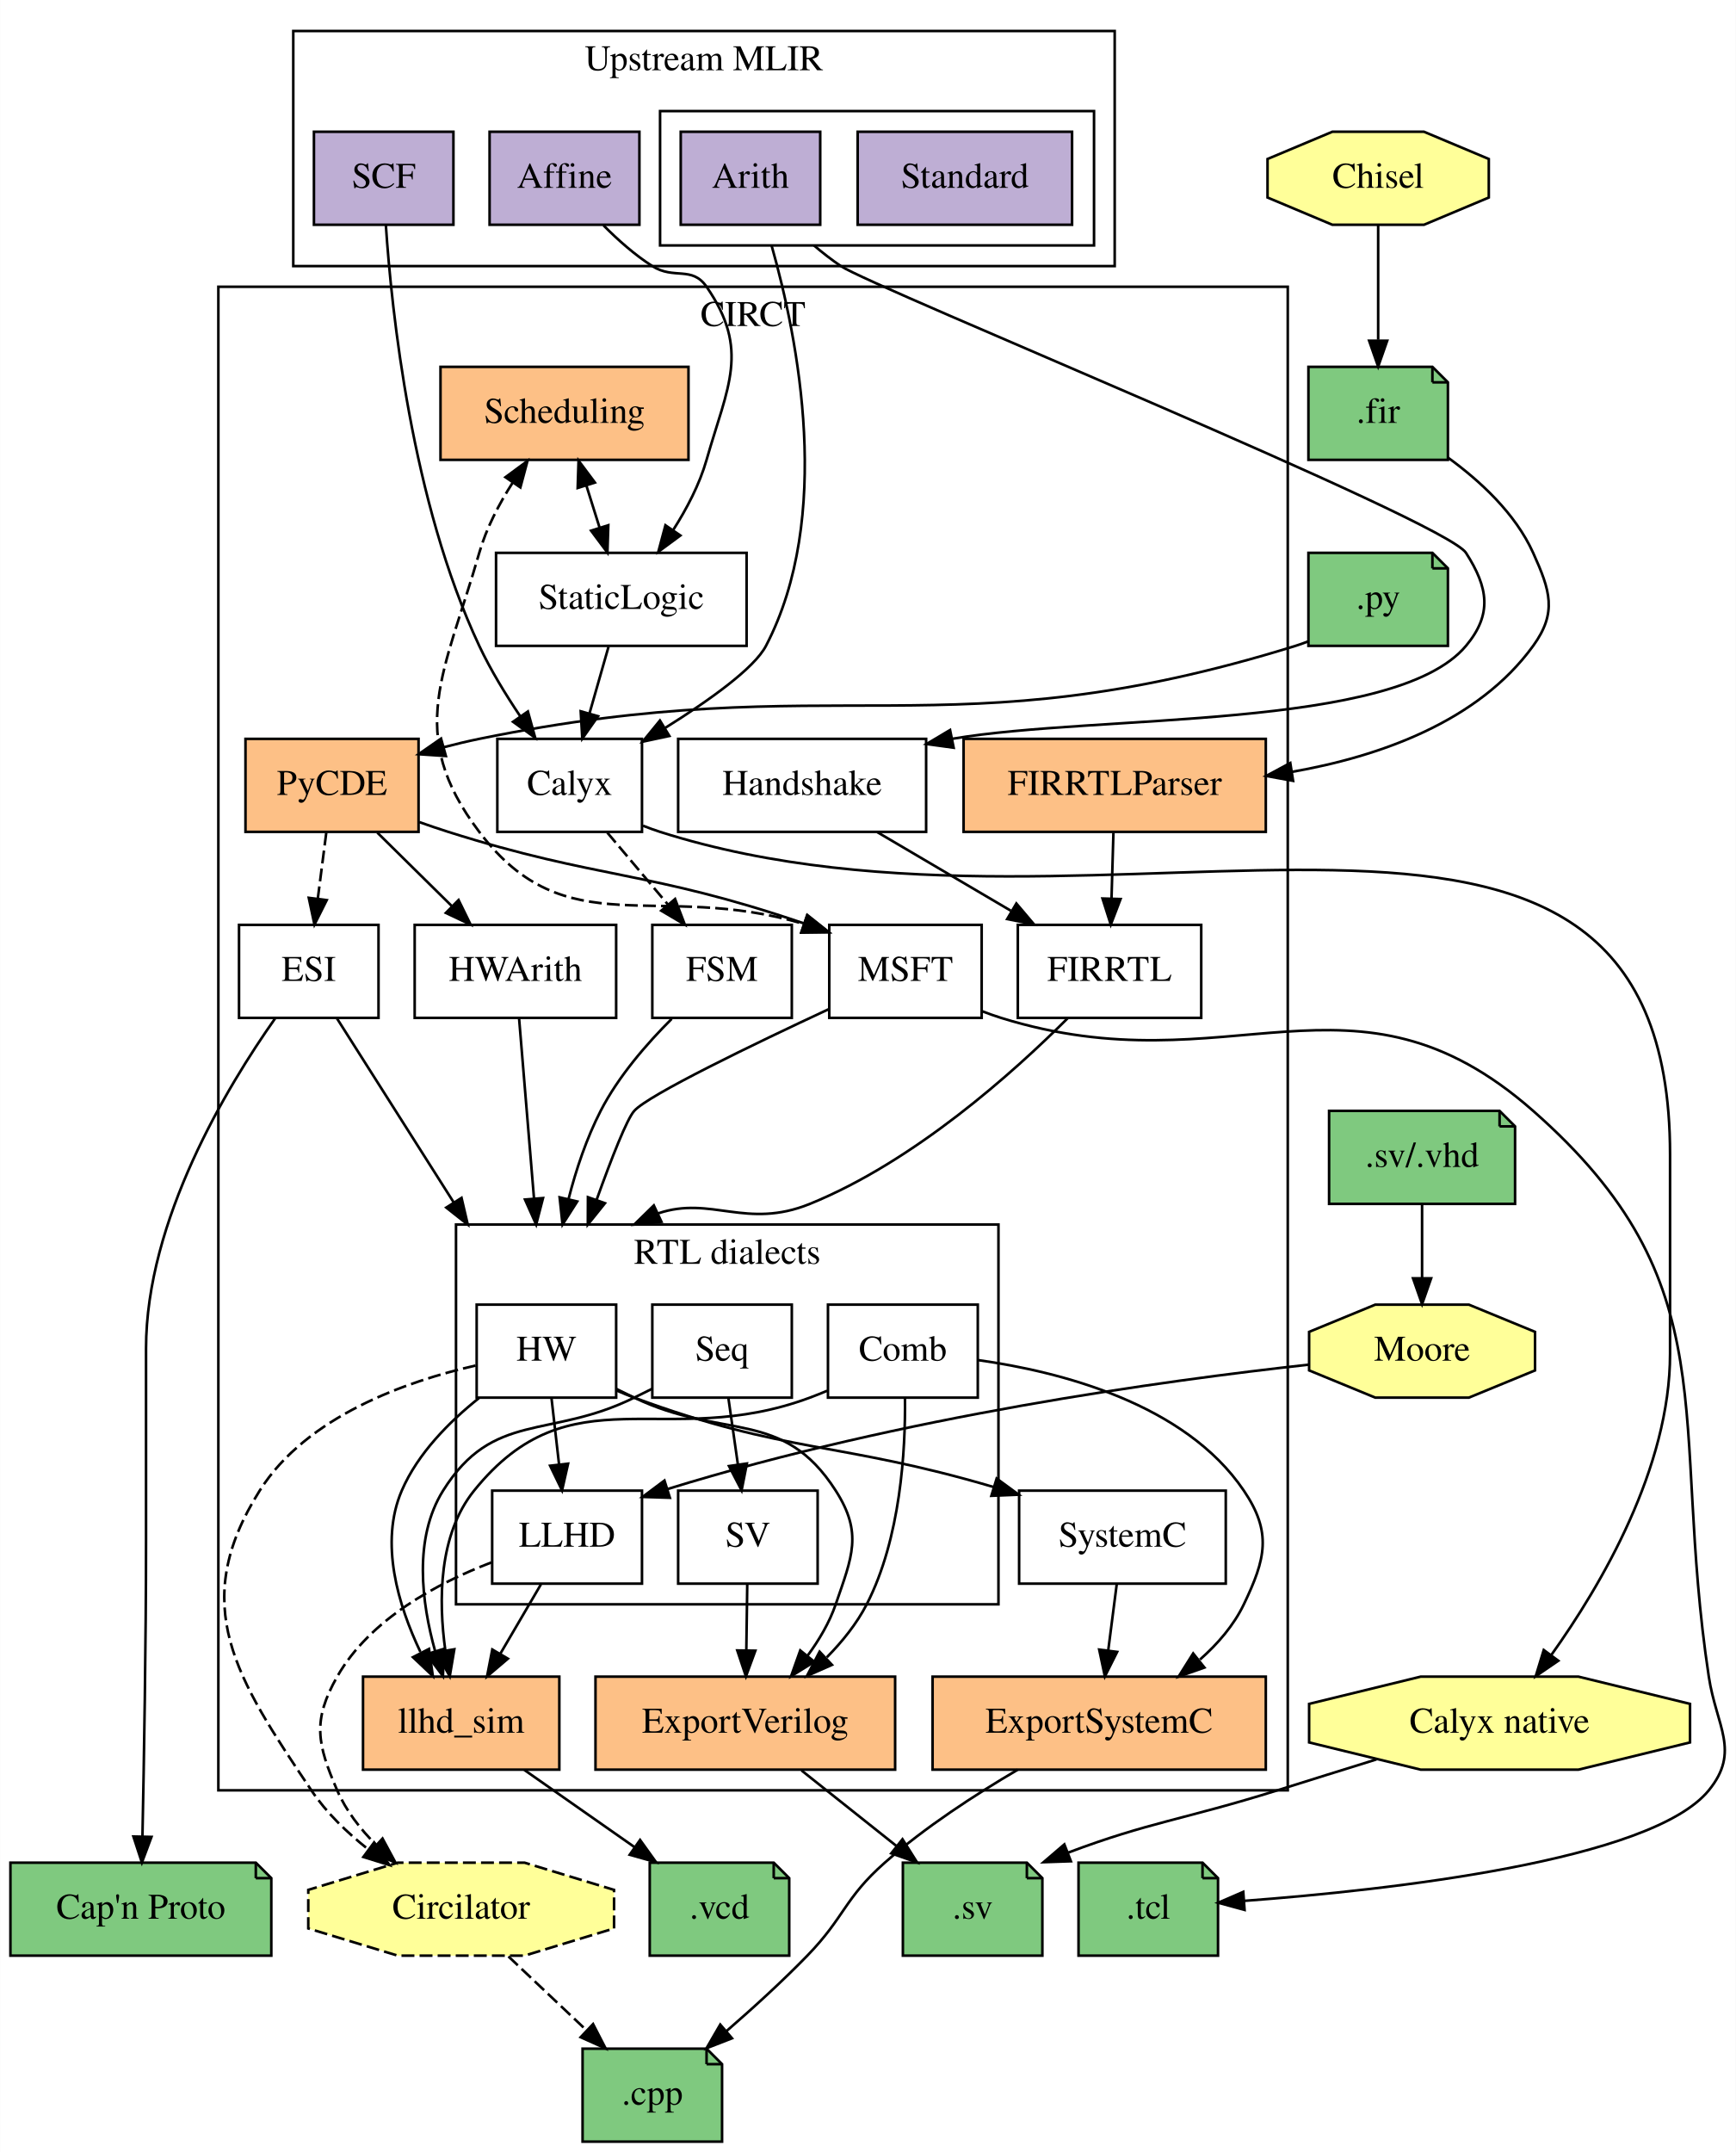
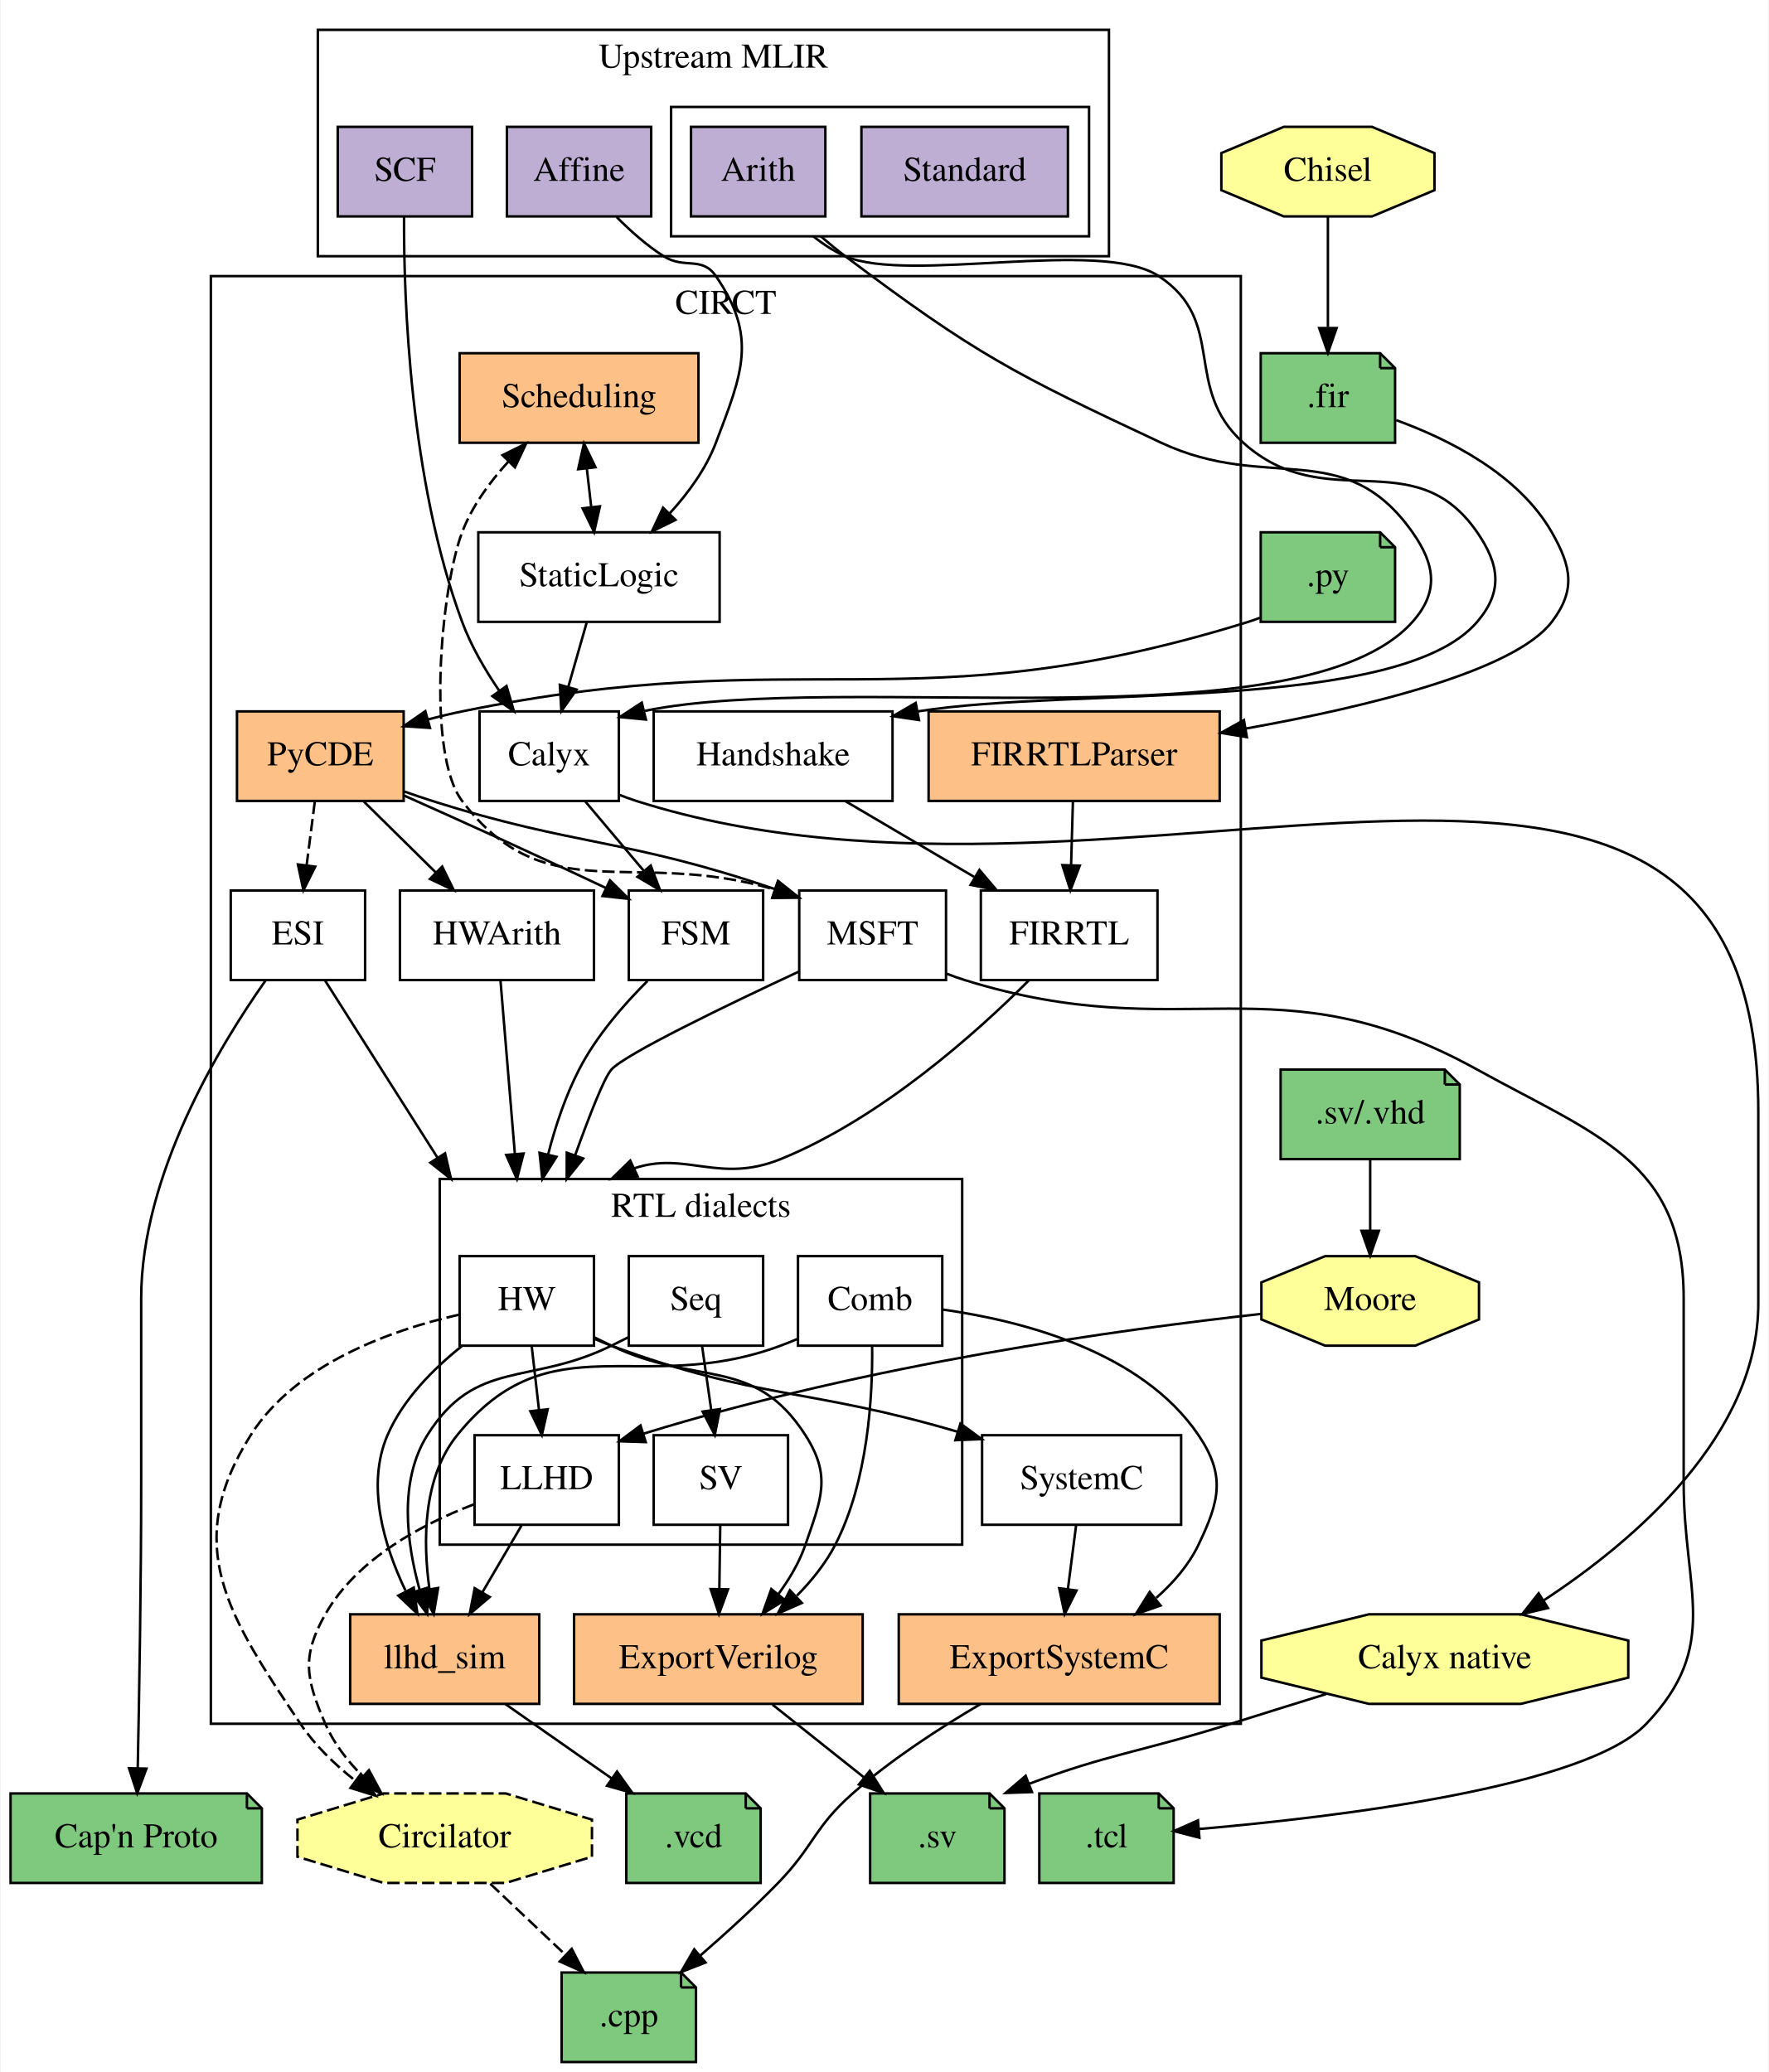
- <svg xmlns="http://www.w3.org/2000/svg" xmlns:xlink="http://www.w3.org/1999/xlink" width="672pt" height="833pt" viewBox="0.00 0.00 671.93 833.00">
+ <svg xmlns="http://www.w3.org/2000/svg" xmlns:xlink="http://www.w3.org/1999/xlink" width="711pt" height="833pt" viewBox="0.00 0.00 710.50 833.00">
  <g id="graph0" class="graph" transform="scale(1 1) rotate(0) translate(4 829)">
-     <polygon fill="white" stroke="transparent" points="-4,4 -4,-829 667.93,-829 667.93,4 -4,4" />
+     <polygon fill="white" stroke="transparent" points="-4,4 -4,-829 706.5,-829 706.5,4 -4,4" />
    <g id="clust1" class="cluster">
-       <polygon fill="none" stroke="black" points="109.5,-726 109.5,-817 427.5,-817 427.5,-726 109.5,-726" />
-       <text text-anchor="middle" x="268.5" y="-801.8" font-family="Times,serif" font-size="14.00">Upstream MLIR</text>
+       <polygon fill="none" stroke="black" points="123.5,-726 123.5,-817 441.5,-817 441.5,-726 123.5,-726" />
+       <text text-anchor="middle" x="282.5" y="-801.8" font-family="Times,serif" font-size="14.00">Upstream MLIR</text>
    </g>
    <g id="clust2" class="cluster">
-       <polygon fill="none" stroke="black" points="251.5,-734 251.5,-786 419.5,-786 419.5,-734 251.5,-734" />
+       <polygon fill="none" stroke="black" points="265.5,-734 265.5,-786 433.5,-786 433.5,-734 265.5,-734" />
    </g>
    <g id="clust3" class="cluster">
      <polygon fill="none" stroke="black" points="80.5,-136 80.5,-718 494.5,-718 494.5,-136 80.5,-136" />
      <text text-anchor="middle" x="287.5" y="-702.8" font-family="Times,serif" font-size="14.00">CIRCT</text>
    </g>
    <g id="clust4" class="cluster">
      <polygon fill="none" stroke="black" points="172.5,-208 172.5,-355 382.5,-355 382.5,-208 172.5,-208" />
      <text text-anchor="middle" x="277.5" y="-339.8" font-family="Times,serif" font-size="14.00">RTL dialects</text>
    </g>
    <g id="node1" class="node">
-       <polygon fill="#beaed4" stroke="black" points="171.5,-778 117.5,-778 117.5,-742 171.5,-742 171.5,-778" />
-       <text text-anchor="middle" x="144.5" y="-756.3" font-family="Times,serif" font-size="14.00">SCF</text>
+       <polygon fill="#beaed4" stroke="black" points="185.5,-778 131.5,-778 131.5,-742 185.5,-742 185.5,-778" />
+       <text text-anchor="middle" x="158.5" y="-756.3" font-family="Times,serif" font-size="14.00">SCF</text>
    </g>
    <g id="node6" class="node">
      <g id="a_node6">
        <a xlink:href="https://circt.llvm.org/docs/Dialects/Calyx/" xlink:title="Calyx">
          <polygon fill="white" stroke="black" points="244.5,-543 188.5,-543 188.5,-507 244.5,-507 244.5,-543" />
          <text text-anchor="middle" x="216.5" y="-521.3" font-family="Times,serif" font-size="14.00">Calyx</text>
        </a>
      </g>
    </g>
    <g id="edge1" class="edge">
-       <path fill="none" stroke="black" d="M145.35,-741.78C147.56,-708.73 155.27,-634.71 181.5,-579 185.89,-569.67 191.75,-560.09 197.41,-551.68" />
-       <polygon fill="black" stroke="black" points="200.33,-553.6 203.17,-543.4 194.58,-549.61 200.33,-553.6" />
+       <path fill="none" stroke="black" d="M158.15,-741.76C158.03,-708.98 160.4,-635.86 181.5,-579 185.09,-569.33 190.72,-559.66 196.44,-551.27" />
+       <polygon fill="black" stroke="black" points="199.35,-553.21 202.33,-543.04 193.66,-549.13 199.35,-553.21" />
    </g>
    <g id="node2" class="node">
-       <polygon fill="#beaed4" stroke="black" points="243.5,-778 185.5,-778 185.5,-742 243.5,-742 243.5,-778" />
-       <text text-anchor="middle" x="214.5" y="-756.3" font-family="Times,serif" font-size="14.00">Affine</text>
+       <polygon fill="#beaed4" stroke="black" points="257.5,-778 199.5,-778 199.5,-742 257.5,-742 257.5,-778" />
+       <text text-anchor="middle" x="228.5" y="-756.3" font-family="Times,serif" font-size="14.00">Affine</text>
    </g>
    <g id="node8" class="node">
      <g id="a_node8">
        <a xlink:href="https://circt.llvm.org/docs/Dialects/StaticLogic/" xlink:title="StaticLogic">
          <polygon fill="white" stroke="black" points="285,-615 188,-615 188,-579 285,-579 285,-615" />
          <text text-anchor="middle" x="236.5" y="-593.3" font-family="Times,serif" font-size="14.00">StaticLogic</text>
        </a>
      </g>
    </g>
    <g id="edge2" class="edge">
-       <path fill="none" stroke="black" d="M229.6,-741.76C235.12,-736.18 241.7,-730.33 248.5,-726 256.92,-720.63 263.83,-726.22 269.5,-718 286.4,-693.48 277.68,-679.63 269.5,-651 266.79,-641.51 261.83,-632.06 256.57,-623.83" />
-       <polygon fill="black" stroke="black" points="259.36,-621.72 250.83,-615.43 253.58,-625.67 259.36,-621.72" />
+       <path fill="none" stroke="black" d="M243.6,-741.76C249.12,-736.18 255.7,-730.33 262.5,-726 270.92,-720.63 277.83,-726.22 283.5,-718 300.4,-693.48 294.07,-678.84 283.5,-651 279.53,-640.54 272.45,-630.83 264.97,-622.65" />
+       <polygon fill="black" stroke="black" points="267.27,-619.99 257.77,-615.3 262.27,-624.89 267.27,-619.99" />
    </g>
    <g id="node25" class="node">
      <g id="a_node25">
        <a xlink:href="https://circt.llvm.org/docs/Scheduling/" xlink:title="Scheduling">
-           <polygon fill="#fdc086" stroke="black" points="262.5,-687 166.5,-687 166.5,-651 262.5,-651 262.5,-687" />
-           <text text-anchor="middle" x="214.5" y="-665.3" font-family="Times,serif" font-size="14.00">Scheduling</text>
+           <polygon fill="#fdc086" stroke="black" points="276.5,-687 180.5,-687 180.5,-651 276.5,-651 276.5,-687" />
+           <text text-anchor="middle" x="228.5" y="-665.3" font-family="Times,serif" font-size="14.00">Scheduling</text>
        </a>
      </g>
    </g>
    <g id="node3" class="node">
-       <polygon fill="#beaed4" stroke="black" points="411,-778 328,-778 328,-742 411,-742 411,-778" />
-       <text text-anchor="middle" x="369.5" y="-756.3" font-family="Times,serif" font-size="14.00">Standard</text>
+       <polygon fill="#beaed4" stroke="black" points="425,-778 342,-778 342,-742 425,-742 425,-778" />
+       <text text-anchor="middle" x="383.5" y="-756.3" font-family="Times,serif" font-size="14.00">Standard</text>
    </g>
    <g id="node4" class="node">
-       <polygon fill="#beaed4" stroke="black" points="313.5,-778 259.5,-778 259.5,-742 313.5,-742 313.5,-778" />
-       <text text-anchor="middle" x="286.5" y="-756.3" font-family="Times,serif" font-size="14.00">Arith</text>
+       <polygon fill="#beaed4" stroke="black" points="327.5,-778 273.5,-778 273.5,-742 327.5,-742 327.5,-778" />
+       <text text-anchor="middle" x="300.5" y="-756.3" font-family="Times,serif" font-size="14.00">Arith</text>
    </g>
    <g id="node5" class="node">
      <g id="a_node5">
        <a xlink:href="https://circt.llvm.org/docs/Dialects/Handshake/" xlink:title="Handshake">
          <polygon fill="white" stroke="black" points="354.5,-543 258.5,-543 258.5,-507 354.5,-507 354.5,-543" />
          <text text-anchor="middle" x="306.5" y="-521.3" font-family="Times,serif" font-size="14.00">Handshake</text>
        </a>
      </g>
    </g>
    <g id="edge4" class="edge">
-       <path fill="none" stroke="black" d="M311.07,-734C314.44,-731.13 317.96,-728.38 321.5,-726 333.77,-717.73 555.51,-627.45 563.5,-615 572.14,-601.53 573.77,-591.27 563.5,-579 536.09,-546.24 421.25,-552.66 364.54,-543.01" />
-       <polygon fill="black" stroke="black" points="365.16,-539.57 354.66,-541.01 363.77,-546.43 365.16,-539.57" />
+       <path fill="none" stroke="black" d="M322.67,-734C326.62,-730.81 330.95,-727.98 335.5,-726 361.23,-714.82 438.07,-733.43 461.5,-718 489.39,-699.64 470.69,-673.35 495.5,-651 528.73,-621.05 564.15,-651.86 589.5,-615 598.57,-601.82 599.89,-591.17 589.5,-579 558.15,-542.28 427.7,-553.04 364.85,-543.03" />
+       <polygon fill="black" stroke="black" points="365.13,-539.53 354.65,-541.08 363.81,-546.4 365.13,-539.53" />
    </g>
    <g id="edge5" class="edge">
-       <path fill="none" stroke="black" d="M294.66,-734C305,-697.59 318.53,-628.89 292.5,-579 287.97,-570.32 270.55,-557.9 253.53,-547.27" />
-       <polygon fill="black" stroke="black" points="255.1,-544.13 244.74,-541.9 251.45,-550.1 255.1,-544.13" />
+       <path fill="none" stroke="black" d="M325.71,-734C328.92,-731.2 332.22,-728.46 335.5,-726 387.89,-686.6 403.13,-678.8 462.5,-651 505.66,-630.79 536.04,-653.95 563.5,-615 572.72,-601.92 574.15,-590.94 563.5,-579 519.06,-529.14 335.29,-559.62 255,-543.23" />
+       <polygon fill="black" stroke="black" points="255.38,-539.72 244.84,-540.73 253.71,-546.52 255.38,-539.72" />
    </g>
    <g id="node7" class="node">
      <g id="a_node7">
        <a xlink:href="https://circt.llvm.org/docs/Dialects/FIRRTL/" xlink:title="FIRRTL">
          <polygon fill="white" stroke="black" points="461,-471 390,-471 390,-435 461,-435 461,-471" />
          <text text-anchor="middle" x="425.5" y="-449.3" font-family="Times,serif" font-size="14.00">FIRRTL</text>
        </a>
      </g>
    </g>
    <g id="edge6" class="edge">
      <path fill="none" stroke="black" d="M335.61,-506.88C351.17,-497.72 370.52,-486.34 387.28,-476.48" />
      <polygon fill="black" stroke="black" points="389.43,-479.28 396.28,-471.19 385.88,-473.24 389.43,-479.28" />
    </g>
    <g id="node11" class="node">
      <g id="a_node11">
        <a xlink:href="https://circt.llvm.org/docs/Dialects/FSM/" xlink:title="FSM">
          <polygon fill="white" stroke="black" points="302.5,-471 248.5,-471 248.5,-435 302.5,-435 302.5,-471" />
          <text text-anchor="middle" x="275.5" y="-449.3" font-family="Times,serif" font-size="14.00">FSM</text>
        </a>
      </g>
    </g>
    <g id="edge7" class="edge">
-       <path fill="none" stroke="black" stroke-dasharray="5,2" d="M231.08,-506.7C238.16,-498.3 246.78,-488.07 254.55,-478.86" />
+       <path fill="none" stroke="black" d="M231.08,-506.7C238.16,-498.3 246.78,-488.07 254.55,-478.86" />
      <polygon fill="black" stroke="black" points="257.31,-481.01 261.08,-471.1 251.96,-476.49 257.31,-481.01" />
    </g>
    <g id="node28" class="node">
      <polygon fill="#ffff99" stroke="black" points="650.23,-154.54 650.23,-169.46 607.04,-180 545.96,-180 502.77,-169.46 502.77,-154.54 545.96,-144 607.04,-144 650.23,-154.54" />
      <text text-anchor="middle" x="576.5" y="-158.3" font-family="Times,serif" font-size="14.00">Calyx native</text>
    </g>
-     <g id="edge29" class="edge">
-       <path fill="none" stroke="black" d="M244.87,-509.39C247.09,-508.51 249.31,-507.7 251.5,-507 425.34,-451.64 642.5,-564.44 642.5,-382 642.5,-382 642.5,-382 642.5,-305 642.5,-260.84 615.93,-215.56 596.51,-188.35" />
-       <polygon fill="black" stroke="black" points="599.24,-186.16 590.5,-180.18 593.6,-190.31 599.24,-186.16" />
+     <g id="edge30" class="edge">
+       <path fill="none" stroke="black" d="M244.87,-509.39C247.09,-508.51 249.31,-507.7 251.5,-507 449.7,-443.89 702.5,-590 702.5,-382 702.5,-382 702.5,-382 702.5,-305 702.5,-252.21 653.18,-209.9 616.26,-185.61" />
+       <polygon fill="black" stroke="black" points="617.96,-182.54 607.65,-180.12 614.2,-188.45 617.96,-182.54" />
    </g>
    <g id="node16" class="node">
      <g id="a_node16">
        <a xlink:href="https://circt.llvm.org/docs/Dialects/HW/" xlink:title="HW">
          <polygon fill="white" stroke="black" points="234.5,-324 180.5,-324 180.5,-288 234.5,-288 234.5,-324" />
          <text text-anchor="middle" x="207.5" y="-302.3" font-family="Times,serif" font-size="14.00">HW</text>
        </a>
      </g>
    </g>
    <g id="edge8" class="edge">
      <path fill="none" stroke="black" d="M409.29,-434.85C388.41,-413.96 349.95,-379.43 309.5,-363 284.83,-352.98 271.3,-366.26 250.78,-359.33" />
      <polygon fill="black" stroke="black" points="252.04,-356.06 241.5,-355 249.08,-362.4 252.04,-356.06" />
    </g>
    <g id="edge3" class="edge">
      <path fill="none" stroke="black" d="M231.56,-578.7C229.33,-570.9 226.65,-561.51 224.17,-552.83" />
      <polygon fill="black" stroke="black" points="227.5,-551.76 221.39,-543.1 220.77,-553.68 227.5,-551.76" />
    </g>
    <g id="node9" class="node">
      <g id="a_node9">
        <a xlink:href="https://circt.llvm.org/docs/Dialects/MSFT/" xlink:title="MSFT">
          <polygon fill="white" stroke="black" points="376,-471 317,-471 317,-435 376,-435 376,-471" />
          <text text-anchor="middle" x="346.5" y="-449.3" font-family="Times,serif" font-size="14.00">MSFT</text>
        </a>
      </g>
    </g>
    <g id="edge9" class="edge">
      <path fill="none" stroke="black" d="M316.92,-438.43C287.84,-424.88 247.02,-405.19 241.5,-399 238.67,-395.83 232.89,-381.16 226.88,-364.44" />
      <polygon fill="black" stroke="black" points="230.17,-363.26 223.53,-355 223.57,-365.59 230.17,-363.26" />
    </g>
    <g id="node34" class="node">
      <polygon fill="#7fc97f" stroke="black" points="461.5,-108 413.5,-108 413.5,-72 467.5,-72 467.5,-102 461.5,-108" />
      <polyline fill="none" stroke="black" points="461.5,-108 461.5,-102 " />
      <polyline fill="none" stroke="black" points="467.5,-102 461.5,-102 " />
      <text text-anchor="middle" x="440.5" y="-86.3" font-family="Times,serif" font-size="14.00">.tcl</text>
    </g>
    <g id="edge40" class="edge">
-       <path fill="none" stroke="black" d="M376.13,-437.59C378.59,-436.64 381.07,-435.76 383.5,-435 472.24,-407.37 519.71,-460.38 589.5,-399 666.03,-331.69 642.22,-280.76 657.5,-180 660.43,-160.67 669.84,-151.17 657.5,-136 635.25,-108.67 533.72,-97.41 477.77,-93.22" />
-       <polygon fill="black" stroke="black" points="477.78,-89.71 467.56,-92.49 477.28,-96.69 477.78,-89.71" />
+       <path fill="none" stroke="black" d="M376.13,-437.59C378.59,-436.64 381.07,-435.76 383.5,-435 472.24,-407.37 508.15,-443.96 589.5,-399 637.7,-372.36 672.5,-362.07 672.5,-307 672.5,-307 672.5,-307 672.5,-233 672.5,-189.38 687.55,-167.62 657.5,-136 633.29,-110.52 533.09,-98.49 477.71,-93.69" />
+       <polygon fill="black" stroke="black" points="477.85,-90.19 467.59,-92.85 477.27,-97.16 477.85,-90.19" />
    </g>
    <g id="node10" class="node">
      <g id="a_node10">
        <a xlink:href="https://circt.llvm.org/docs/Dialects/ESI/" xlink:title="ESI">
          <polygon fill="white" stroke="black" points="142.5,-471 88.5,-471 88.5,-435 142.5,-435 142.5,-471" />
          <text text-anchor="middle" x="115.5" y="-449.3" font-family="Times,serif" font-size="14.00">ESI</text>
        </a>
      </g>
    </g>
    <g id="edge10" class="edge">
      <path fill="none" stroke="black" d="M126.41,-434.8C137.56,-417.22 155.48,-388.98 171.65,-363.51" />
      <polygon fill="black" stroke="black" points="174.64,-365.32 177.05,-355 168.73,-361.57 174.64,-365.32" />
    </g>
    <g id="node33" class="node">
      <polygon fill="#7fc97f" stroke="black" points="95,-108 0,-108 0,-72 101,-72 101,-102 95,-108" />
      <polyline fill="none" stroke="black" points="95,-108 95,-102 " />
      <polyline fill="none" stroke="black" points="101,-102 95,-102 " />
      <text text-anchor="middle" x="50.5" y="-86.3" font-family="Times,serif" font-size="14.00">Cap'n Proto</text>
    </g>
    <g id="edge39" class="edge">
      <path fill="none" stroke="black" d="M102.45,-434.75C83.99,-408.59 52.5,-356.68 52.5,-307 52.5,-307 52.5,-307 52.5,-233 52.5,-192.99 51.7,-146.65 51.11,-118.08" />
      <polygon fill="black" stroke="black" points="54.61,-117.97 50.9,-108.05 47.61,-118.12 54.61,-117.97" />
    </g>
    <g id="edge11" class="edge">
      <path fill="none" stroke="black" d="M255.99,-434.61C246.36,-425.01 235.36,-412.34 228.5,-399 223.07,-388.43 219.03,-376.47 216.03,-364.75" />
      <polygon fill="black" stroke="black" points="219.43,-363.93 213.74,-355 212.61,-365.53 219.43,-363.93" />
    </g>
    <g id="node12" class="node">
      <g id="a_node12">
        <a xlink:href="https://circt.llvm.org/docs/Dialects/HWArith/" xlink:title="HWArith">
          <polygon fill="white" stroke="black" points="234.5,-471 156.5,-471 156.5,-435 234.5,-435 234.5,-471" />
          <text text-anchor="middle" x="195.5" y="-449.3" font-family="Times,serif" font-size="14.00">HWArith</text>
        </a>
      </g>
    </g>
    <g id="edge12" class="edge">
      <path fill="none" stroke="black" d="M196.92,-434.8C198.35,-417.61 200.61,-390.21 202.69,-365.18" />
      <polygon fill="black" stroke="black" points="206.19,-365.25 203.53,-355 199.21,-364.68 206.19,-365.25" />
    </g>
    <g id="node13" class="node">
      <g id="a_node13">
        <a xlink:href="https://circt.llvm.org/docs/Dialects/SystemC/" xlink:title="SystemC">
          <polygon fill="white" stroke="black" points="470.5,-252 390.5,-252 390.5,-216 470.5,-216 470.5,-252" />
          <text text-anchor="middle" x="430.5" y="-230.3" font-family="Times,serif" font-size="14.00">SystemC</text>
        </a>
      </g>
    </g>
    <g id="node22" class="node">
      <polygon fill="#fdc086" stroke="black" points="486,-180 357,-180 357,-144 486,-144 486,-180" />
      <text text-anchor="middle" x="421.5" y="-158.3" font-family="Times,serif" font-size="14.00">ExportSystemC</text>
    </g>
    <g id="edge21" class="edge">
      <path fill="none" stroke="black" d="M428.28,-215.7C427.28,-207.98 426.09,-198.71 424.99,-190.11" />
      <polygon fill="black" stroke="black" points="428.45,-189.58 423.7,-180.1 421.5,-190.47 428.45,-189.58" />
    </g>
    <g id="node15" class="node">
      <g id="a_node15">
        <a xlink:href="https://circt.llvm.org/docs/Dialects/Seq/" xlink:title="Seq">
          <polygon fill="white" stroke="black" points="302.5,-324 248.5,-324 248.5,-288 302.5,-288 302.5,-324" />
          <text text-anchor="middle" x="275.5" y="-302.3" font-family="Times,serif" font-size="14.00">Seq</text>
        </a>
      </g>
    </g>
    <g id="node18" class="node">
      <g id="a_node18">
        <a xlink:href="https://circt.llvm.org/docs/Dialects/Comb/" xlink:title="Comb">
          <polygon fill="white" stroke="black" points="374.5,-324 316.5,-324 316.5,-288 374.5,-288 374.5,-324" />
          <text text-anchor="middle" x="345.5" y="-302.3" font-family="Times,serif" font-size="14.00">Comb</text>
        </a>
      </g>
    </g>
    <g id="node17" class="node">
      <g id="a_node17">
        <a xlink:href="https://circt.llvm.org/docs/Dialects/SV/" xlink:title="SV">
          <polygon fill="white" stroke="black" points="312.5,-252 258.5,-252 258.5,-216 312.5,-216 312.5,-252" />
          <text text-anchor="middle" x="285.5" y="-230.3" font-family="Times,serif" font-size="14.00">SV</text>
        </a>
      </g>
    </g>
    <g id="edge13" class="edge">
      <path fill="none" stroke="black" d="M277.97,-287.7C279.07,-279.98 280.4,-270.71 281.63,-262.11" />
      <polygon fill="black" stroke="black" points="285.11,-262.5 283.06,-252.1 278.18,-261.51 285.11,-262.5" />
    </g>
    <g id="node21" class="node">
      <polygon fill="#fdc086" stroke="black" points="212.5,-180 136.5,-180 136.5,-144 212.5,-144 212.5,-180" />
      <text text-anchor="middle" x="174.5" y="-158.3" font-family="Times,serif" font-size="14.00">llhd_sim</text>
    </g>
    <g id="edge34" class="edge">
      <path fill="none" stroke="black" d="M248.42,-291.43C246.08,-290.26 243.75,-289.11 241.5,-288 208.7,-271.82 186.9,-283.01 167.5,-252 155.99,-233.6 159.17,-208.69 164.41,-189.9" />
      <polygon fill="black" stroke="black" points="167.81,-190.77 167.45,-180.18 161.13,-188.68 167.81,-190.77" />
    </g>
-     <g id="edge20" class="edge">
+     <g id="edge16" class="edge">
      <path fill="none" stroke="black" d="M234.74,-290.74C237,-289.75 239.27,-288.82 241.5,-288 300.35,-266.23 320.56,-271.12 380.75,-253.36" />
      <polygon fill="black" stroke="black" points="381.8,-256.69 390.35,-250.43 379.76,-250 381.8,-256.69" />
    </g>
    <g id="node19" class="node">
      <g id="a_node19">
        <a xlink:href="https://circt.llvm.org/docs/Dialects/LLHD/" xlink:title="LLHD">
          <polygon fill="white" stroke="black" points="244.5,-252 186.5,-252 186.5,-216 244.5,-216 244.5,-252" />
          <text text-anchor="middle" x="215.5" y="-230.3" font-family="Times,serif" font-size="14.00">LLHD</text>
        </a>
      </g>
    </g>
    <g id="edge14" class="edge">
      <path fill="none" stroke="black" d="M209.48,-287.7C210.36,-279.98 211.42,-270.71 212.4,-262.11" />
      <polygon fill="black" stroke="black" points="215.89,-262.44 213.55,-252.1 208.93,-261.64 215.89,-262.44" />
    </g>
    <g id="edge35" class="edge">
      <path fill="none" stroke="black" d="M181.38,-287.82C169.92,-278.69 157.69,-266.39 151.5,-252 142.82,-231.84 150.11,-207.65 158.71,-189.59" />
      <polygon fill="black" stroke="black" points="162.05,-190.73 163.53,-180.24 155.83,-187.53 162.05,-190.73" />
    </g>
    <g id="node23" class="node">
      <g id="a_node23">
        <a xlink:href="https://circt.llvm.org/docs/VerilogGeneration/" xlink:title="ExportVerilog">
          <polygon fill="#fdc086" stroke="black" points="342.5,-180 226.5,-180 226.5,-144 342.5,-144 342.5,-180" />
          <text text-anchor="middle" x="284.5" y="-158.3" font-family="Times,serif" font-size="14.00">ExportVerilog</text>
        </a>
      </g>
    </g>
-     <g id="edge23" class="edge">
+     <g id="edge24" class="edge">
      <path fill="none" stroke="black" d="M234.56,-291.38C236.9,-290.22 239.24,-289.09 241.5,-288 275.91,-271.46 298.92,-284.16 319.5,-252 330.04,-235.53 325.85,-226.5 319.5,-208 317.07,-200.92 313.02,-194.1 308.52,-187.99" />
      <polygon fill="black" stroke="black" points="311.22,-185.76 302.22,-180.17 305.77,-190.15 311.22,-185.76" />
    </g>
    <g id="node29" class="node">
      <polygon fill="#ffff99" stroke="black" stroke-dasharray="5,2" points="233.69,-82.54 233.69,-97.46 199.02,-108 149.98,-108 115.31,-97.46 115.31,-82.54 149.98,-72 199.02,-72 233.69,-82.54" />
      <text text-anchor="middle" x="174.5" y="-86.3" font-family="Times,serif" font-size="14.00">Circilator</text>
    </g>
-     <g id="edge27" class="edge">
+     <g id="edge28" class="edge">
      <path fill="none" stroke="black" stroke-dasharray="5,2" d="M180.07,-300.42C153.53,-294.38 114.73,-280.9 96.5,-252 68.59,-207.75 87.35,-179.44 116.5,-136 122.3,-127.35 130.32,-119.63 138.53,-113.14" />
      <polygon fill="black" stroke="black" points="140.79,-115.82 146.75,-107.06 136.63,-110.2 140.79,-115.82" />
    </g>
-     <g id="edge24" class="edge">
+     <g id="edge25" class="edge">
      <path fill="none" stroke="black" d="M285.25,-215.7C285.14,-207.98 285.01,-198.71 284.89,-190.11" />
      <polygon fill="black" stroke="black" points="288.39,-190.05 284.74,-180.1 281.39,-190.15 288.39,-190.05" />
    </g>
    <g id="edge36" class="edge">
      <path fill="none" stroke="black" d="M316.21,-290.67C313.96,-289.72 311.7,-288.82 309.5,-288 253.3,-267.12 217.12,-298.68 179.5,-252 165.73,-234.92 165.68,-209.47 168.37,-190.15" />
      <polygon fill="black" stroke="black" points="171.85,-190.59 170.08,-180.14 164.95,-189.41 171.85,-190.59" />
    </g>
    <g id="edge22" class="edge">
      <path fill="none" stroke="black" d="M374.74,-302.51C406.15,-298.09 454.61,-285.86 477.5,-252 488.45,-235.8 485.95,-225.63 477.5,-208 473.59,-199.84 467.39,-192.68 460.52,-186.62" />
      <polygon fill="black" stroke="black" points="462.24,-183.52 452.24,-180.02 457.88,-188.99 462.24,-183.52" />
    </g>
    <g id="edge15" class="edge">
      <path fill="none" stroke="black" d="M346.31,-287.86C346.54,-267.65 344.66,-233.57 331.5,-208 327.65,-200.51 322.05,-193.57 316.06,-187.49" />
      <polygon fill="black" stroke="black" points="318.05,-184.56 308.36,-180.28 313.26,-189.67 318.05,-184.56" />
    </g>
    <g id="edge37" class="edge">
      <path fill="none" stroke="black" d="M205.37,-215.7C200.65,-207.64 194.94,-197.89 189.72,-188.98" />
      <polygon fill="black" stroke="black" points="192.59,-186.96 184.52,-180.1 186.55,-190.5 192.59,-186.96" />
    </g>
-     <g id="edge28" class="edge">
+     <g id="edge29" class="edge">
      <path fill="none" stroke="black" stroke-dasharray="5,2" d="M186.21,-224.21C165.49,-216.27 139.21,-202.36 126.5,-180 116.84,-163 118.73,-153.94 126.5,-136 129.93,-128.09 135.5,-120.93 141.67,-114.77" />
      <polygon fill="black" stroke="black" points="144.05,-117.34 149.08,-108.01 139.33,-112.17 144.05,-117.34" />
    </g>
    <g id="node20" class="node">
      <polygon fill="#fdc086" stroke="black" points="486,-543 369,-543 369,-507 486,-507 486,-543" />
      <text text-anchor="middle" x="427.5" y="-521.3" font-family="Times,serif" font-size="14.00">FIRRTLParser</text>
    </g>
-     <g id="edge19" class="edge">
+     <g id="edge20" class="edge">
      <path fill="none" stroke="black" d="M427.01,-506.7C426.79,-498.98 426.52,-489.71 426.27,-481.11" />
      <polygon fill="black" stroke="black" points="429.77,-481 425.99,-471.1 422.78,-481.2 429.77,-481" />
    </g>
    <g id="node30" class="node">
      <polygon fill="#7fc97f" stroke="black" points="295.5,-108 247.5,-108 247.5,-72 301.5,-72 301.5,-102 295.5,-108" />
      <polyline fill="none" stroke="black" points="295.5,-108 295.5,-102 " />
      <polyline fill="none" stroke="black" points="301.5,-102 295.5,-102 " />
      <text text-anchor="middle" x="274.5" y="-86.3" font-family="Times,serif" font-size="14.00">.vcd</text>
    </g>
    <g id="edge38" class="edge">
      <path fill="none" stroke="black" d="M198.96,-143.88C211.8,-134.89 227.7,-123.76 241.59,-114.03" />
      <polygon fill="black" stroke="black" points="243.76,-116.79 249.94,-108.19 239.74,-111.06 243.76,-116.79" />
    </g>
    <g id="node32" class="node">
      <polygon fill="#7fc97f" stroke="black" points="393.5,-108 345.5,-108 345.5,-72 399.5,-72 399.5,-102 393.5,-108" />
      <polyline fill="none" stroke="black" points="393.5,-108 393.5,-102 " />
      <polyline fill="none" stroke="black" points="399.5,-102 393.5,-102 " />
      <text text-anchor="middle" x="372.5" y="-86.3" font-family="Times,serif" font-size="14.00">.sv</text>
    </g>
    <g id="node31" class="node">
      <polygon fill="#7fc97f" stroke="black" points="269.5,-36 221.5,-36 221.5,0 275.5,0 275.5,-30 269.5,-36" />
      <polyline fill="none" stroke="black" points="269.5,-36 269.5,-30 " />
      <polyline fill="none" stroke="black" points="275.5,-30 269.5,-30 " />
      <text text-anchor="middle" x="248.5" y="-14.3" font-family="Times,serif" font-size="14.00">.cpp</text>
    </g>
-     <g id="edge33" class="edge">
+     <g id="edge23" class="edge">
      <path fill="none" stroke="black" d="M389.95,-143.97C373.74,-134.47 354.15,-121.79 338.5,-108 322.87,-94.23 323.01,-86.94 308.5,-72 298.79,-62.01 287.49,-51.72 277.33,-42.9" />
      <polygon fill="black" stroke="black" points="279.35,-40.02 269.48,-36.17 274.8,-45.33 279.35,-40.02" />
    </g>
-     <g id="edge30" class="edge">
+     <g id="edge31" class="edge">
      <path fill="none" stroke="black" d="M306.25,-143.7C317.34,-134.88 330.97,-124.03 342.99,-114.47" />
      <polygon fill="black" stroke="black" points="345.35,-117.07 351,-108.1 340.99,-111.59 345.35,-117.07" />
    </g>
    <g id="node24" class="node">
      <g id="a_node24">
        <a xlink:href="https://circt.llvm.org/docs/PyCDE/" xlink:title="PyCDE">
          <polygon fill="#fdc086" stroke="black" points="158,-543 91,-543 91,-507 158,-507 158,-543" />
          <text text-anchor="middle" x="124.5" y="-521.3" font-family="Times,serif" font-size="14.00">PyCDE</text>
        </a>
      </g>
    </g>
    <g id="edge43" class="edge">
      <path fill="none" stroke="black" d="M158.27,-510.79C162.04,-509.45 165.84,-508.16 169.5,-507 227.76,-488.56 247.08,-492.08 307.21,-471.56" />
      <polygon fill="black" stroke="black" points="308.52,-474.81 316.8,-468.2 306.21,-468.2 308.52,-474.81" />
    </g>
    <g id="edge42" class="edge">
      <path fill="none" stroke="black" stroke-dasharray="5,2" d="M122.28,-506.7C121.28,-498.98 120.09,-489.71 118.99,-481.11" />
      <polygon fill="black" stroke="black" points="122.45,-480.58 117.7,-471.1 115.5,-481.47 122.45,-480.58" />
    </g>
+     <g id="edge45" class="edge">
+       <path fill="none" stroke="black" d="M158.2,-509.15C179.55,-499.64 207.94,-486.84 239.14,-472.07" />
+       <polygon fill="black" stroke="black" points="240.92,-475.1 248.45,-467.64 237.92,-468.78 240.92,-475.1" />
+     </g>
    <g id="edge44" class="edge">
      <path fill="none" stroke="black" d="M142.05,-506.7C150.73,-498.14 161.36,-487.66 170.85,-478.3" />
      <polygon fill="black" stroke="black" points="173.49,-480.62 178.15,-471.1 168.57,-475.63 173.49,-480.62" />
    </g>
-     <g id="edge16" class="edge">
-       <path fill="none" stroke="black" d="M223,-640.95C224.67,-635.65 226.41,-630.1 228.07,-624.81" />
-       <polygon fill="black" stroke="black" points="219.6,-640.11 219.94,-650.7 226.28,-642.21 219.6,-640.11" />
-       <polygon fill="black" stroke="black" points="231.46,-625.69 231.12,-615.1 224.79,-623.59 231.46,-625.69" />
-     </g>
-     <g id="edge45" class="edge">
-       <path fill="none" stroke="black" stroke-dasharray="5,2" d="M194.43,-642.17C189.17,-633.94 184.21,-624.49 181.5,-615 168.31,-568.85 152.52,-545.26 181.5,-507 215.3,-462.38 250.15,-488.29 307.07,-471.38" />
-       <polygon fill="black" stroke="black" points="191.64,-644.28 200.17,-650.57 197.42,-640.33 191.64,-644.28" />
+     <g id="edge17" class="edge">
+       <path fill="none" stroke="black" d="M231.62,-640.67C232.21,-635.55 232.82,-630.21 233.4,-625.1" />
+       <polygon fill="black" stroke="black" points="228.14,-640.36 230.48,-650.7 235.09,-641.16 228.14,-640.36" />
+       <polygon fill="black" stroke="black" points="236.89,-625.44 234.55,-615.1 229.93,-624.64 236.89,-625.44" />
+     </g>
+     <g id="edge46" class="edge">
+       <path fill="none" stroke="black" stroke-dasharray="5,2" d="M200.03,-643.35C192.55,-635.17 185.47,-625.46 181.5,-615 172.98,-592.56 167.01,-526.13 181.5,-507 215.3,-462.38 250.15,-488.29 307.07,-471.38" />
+       <polygon fill="black" stroke="black" points="197.73,-646.01 207.23,-650.7 202.73,-641.11 197.73,-646.01" />
      <polygon fill="black" stroke="black" points="308.4,-474.63 316.78,-468.14 306.19,-467.99 308.4,-474.63" />
    </g>
    <g id="node26" class="node">
      <polygon fill="#ffff99" stroke="black" points="590.23,-298.54 590.23,-313.46 564.61,-324 528.39,-324 502.77,-313.46 502.77,-298.54 528.39,-288 564.61,-288 590.23,-298.54" />
      <text text-anchor="middle" x="546.5" y="-302.3" font-family="Times,serif" font-size="14.00">Moore</text>
    </g>
-     <g id="edge26" class="edge">
+     <g id="edge27" class="edge">
      <path fill="none" stroke="black" d="M502.64,-300.77C446.24,-294.54 345.43,-280.72 254.34,-252.6" />
      <polygon fill="black" stroke="black" points="255.3,-249.24 244.71,-249.57 253.2,-255.91 255.3,-249.24" />
    </g>
    <g id="node27" class="node">
      <polygon fill="#ffff99" stroke="black" points="572.33,-752.54 572.33,-767.46 547.24,-778 511.76,-778 486.67,-767.46 486.67,-752.54 511.76,-742 547.24,-742 572.33,-752.54" />
      <text text-anchor="middle" x="529.5" y="-756.3" font-family="Times,serif" font-size="14.00">Chisel</text>
    </g>
    <g id="node35" class="node">
      <polygon fill="#7fc97f" stroke="black" points="550.5,-687 502.5,-687 502.5,-651 556.5,-651 556.5,-681 550.5,-687" />
      <polyline fill="none" stroke="black" points="550.5,-687 550.5,-681 " />
      <polyline fill="none" stroke="black" points="556.5,-681 550.5,-681 " />
      <text text-anchor="middle" x="529.5" y="-665.3" font-family="Times,serif" font-size="14.00">.fir</text>
    </g>
-     <g id="edge17" class="edge">
+     <g id="edge18" class="edge">
      <path fill="none" stroke="black" d="M529.5,-741.84C529.5,-729.28 529.5,-711.98 529.5,-697.5" />
      <polygon fill="black" stroke="black" points="533,-697.11 529.5,-687.11 526,-697.11 533,-697.11" />
    </g>
-     <g id="edge31" class="edge">
+     <g id="edge32" class="edge">
      <path fill="none" stroke="black" d="M528.82,-147.96C516.29,-144.09 502.86,-139.86 490.5,-136 453.72,-124.52 441.04,-123.78 409.42,-111.86" />
      <polygon fill="black" stroke="black" points="410.55,-108.54 399.96,-108.18 408.01,-115.07 410.55,-108.54" />
    </g>
-     <g id="edge32" class="edge">
+     <g id="edge33" class="edge">
      <path fill="none" stroke="black" stroke-dasharray="5,2" d="M192.79,-71.7C201.93,-63.05 213.14,-52.45 223.1,-43.03" />
      <polygon fill="black" stroke="black" points="225.56,-45.52 230.42,-36.1 220.75,-40.43 225.56,-45.52" />
    </g>
-     <g id="edge18" class="edge">
-       <path fill="none" stroke="black" d="M556.5,-651.89C569.03,-642.8 582.64,-630.2 589.5,-615 596.08,-600.41 598.89,-591.95 589.5,-579 568.16,-549.56 529.98,-536.17 496.05,-530.21" />
-       <polygon fill="black" stroke="black" points="496.57,-526.75 486.15,-528.65 495.48,-533.66 496.57,-526.75" />
+     <g id="edge19" class="edge">
+       <path fill="none" stroke="black" d="M556.93,-660.1C578.18,-652.37 606.18,-638.3 619.5,-615 627.44,-601.11 629.19,-591.73 619.5,-579 604.36,-559.12 545.11,-544.79 496.38,-536.08" />
+       <polygon fill="black" stroke="black" points="496.93,-532.63 486.48,-534.36 495.74,-539.52 496.93,-532.63" />
    </g>
    <g id="node37" class="node">
      <polygon fill="#7fc97f" stroke="black" points="550.5,-615 502.5,-615 502.5,-579 556.5,-579 556.5,-609 550.5,-615" />
      <polyline fill="none" stroke="black" points="550.5,-615 550.5,-609 " />
      <polyline fill="none" stroke="black" points="556.5,-609 550.5,-609 " />
      <text text-anchor="middle" x="529.5" y="-593.3" font-family="Times,serif" font-size="14.00">.py</text>
    </g>
    <g id="node36" class="node">
      <polygon fill="#7fc97f" stroke="black" points="576.5,-399 510.5,-399 510.5,-363 582.5,-363 582.5,-393 576.5,-399" />
      <polyline fill="none" stroke="black" points="576.5,-399 576.5,-393 " />
      <polyline fill="none" stroke="black" points="582.5,-393 576.5,-393 " />
      <text text-anchor="middle" x="546.5" y="-377.3" font-family="Times,serif" font-size="14.00">.sv/.vhd</text>
    </g>
-     <g id="edge25" class="edge">
+     <g id="edge26" class="edge">
      <path fill="none" stroke="black" d="M546.5,-362.7C546.5,-354.25 546.5,-343.87 546.5,-334.37" />
      <polygon fill="black" stroke="black" points="550,-334.18 546.5,-324.18 543,-334.18 550,-334.18" />
    </g>
    <g id="edge41" class="edge">
      <path fill="none" stroke="black" d="M502.21,-580.66C500.64,-580.05 499.06,-579.48 497.5,-579 362.5,-537.11 319.99,-571.31 181.5,-543 177.05,-542.09 172.46,-540.99 167.89,-539.8" />
      <polygon fill="black" stroke="black" points="168.58,-536.36 158.01,-537.06 166.71,-543.1 168.58,-536.36" />
    </g>
  </g>
</svg>
